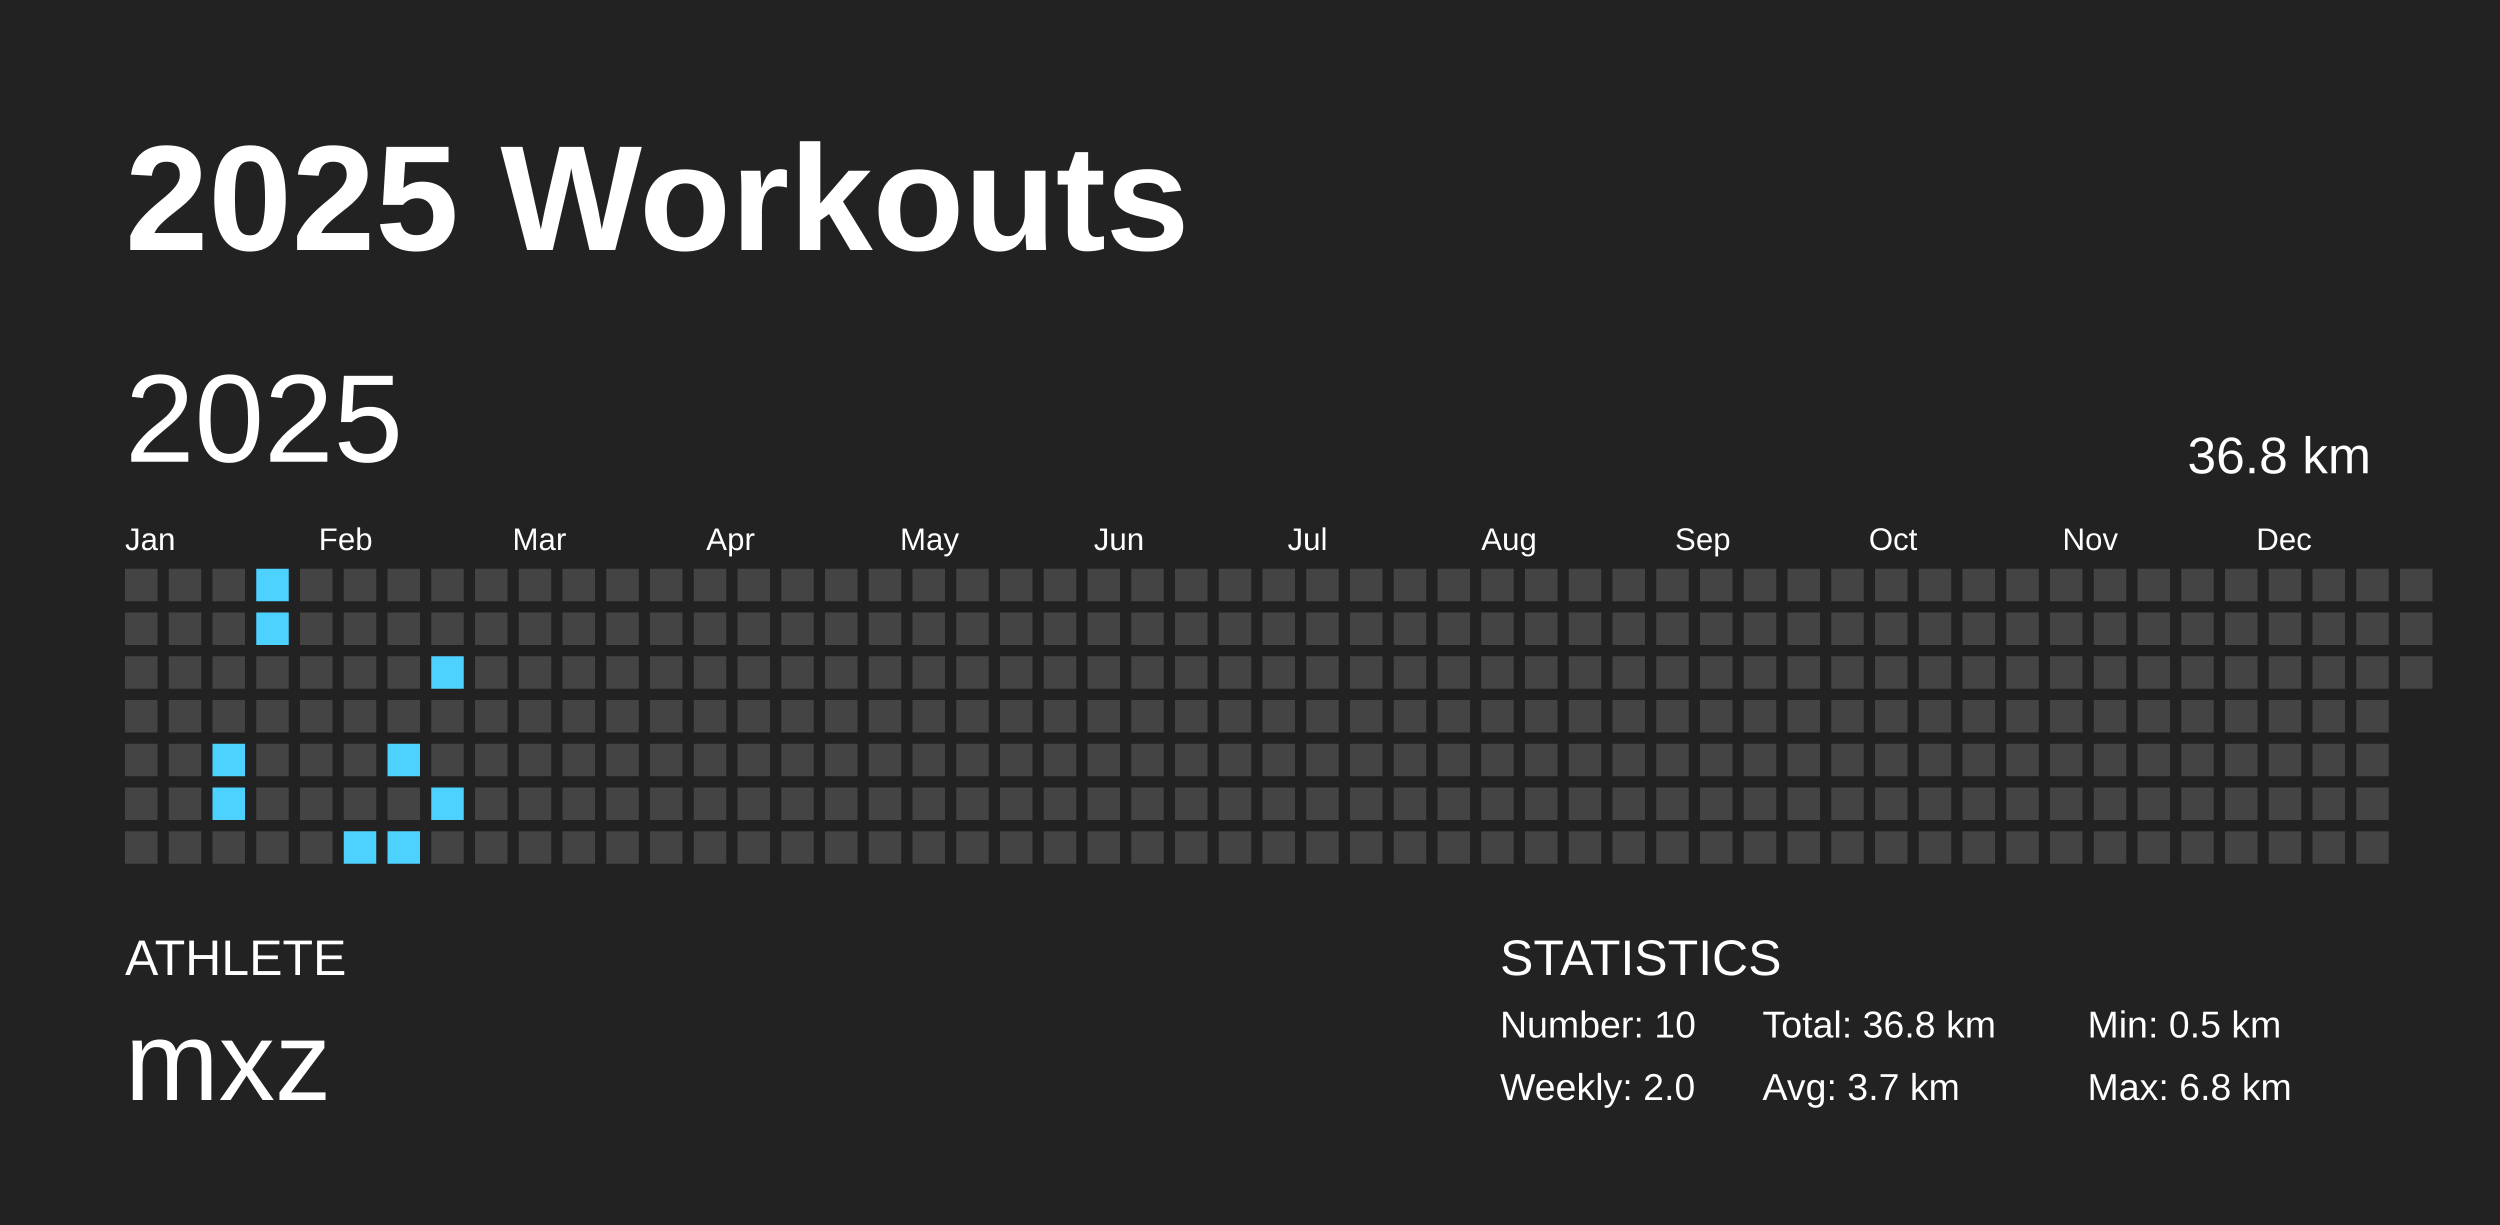
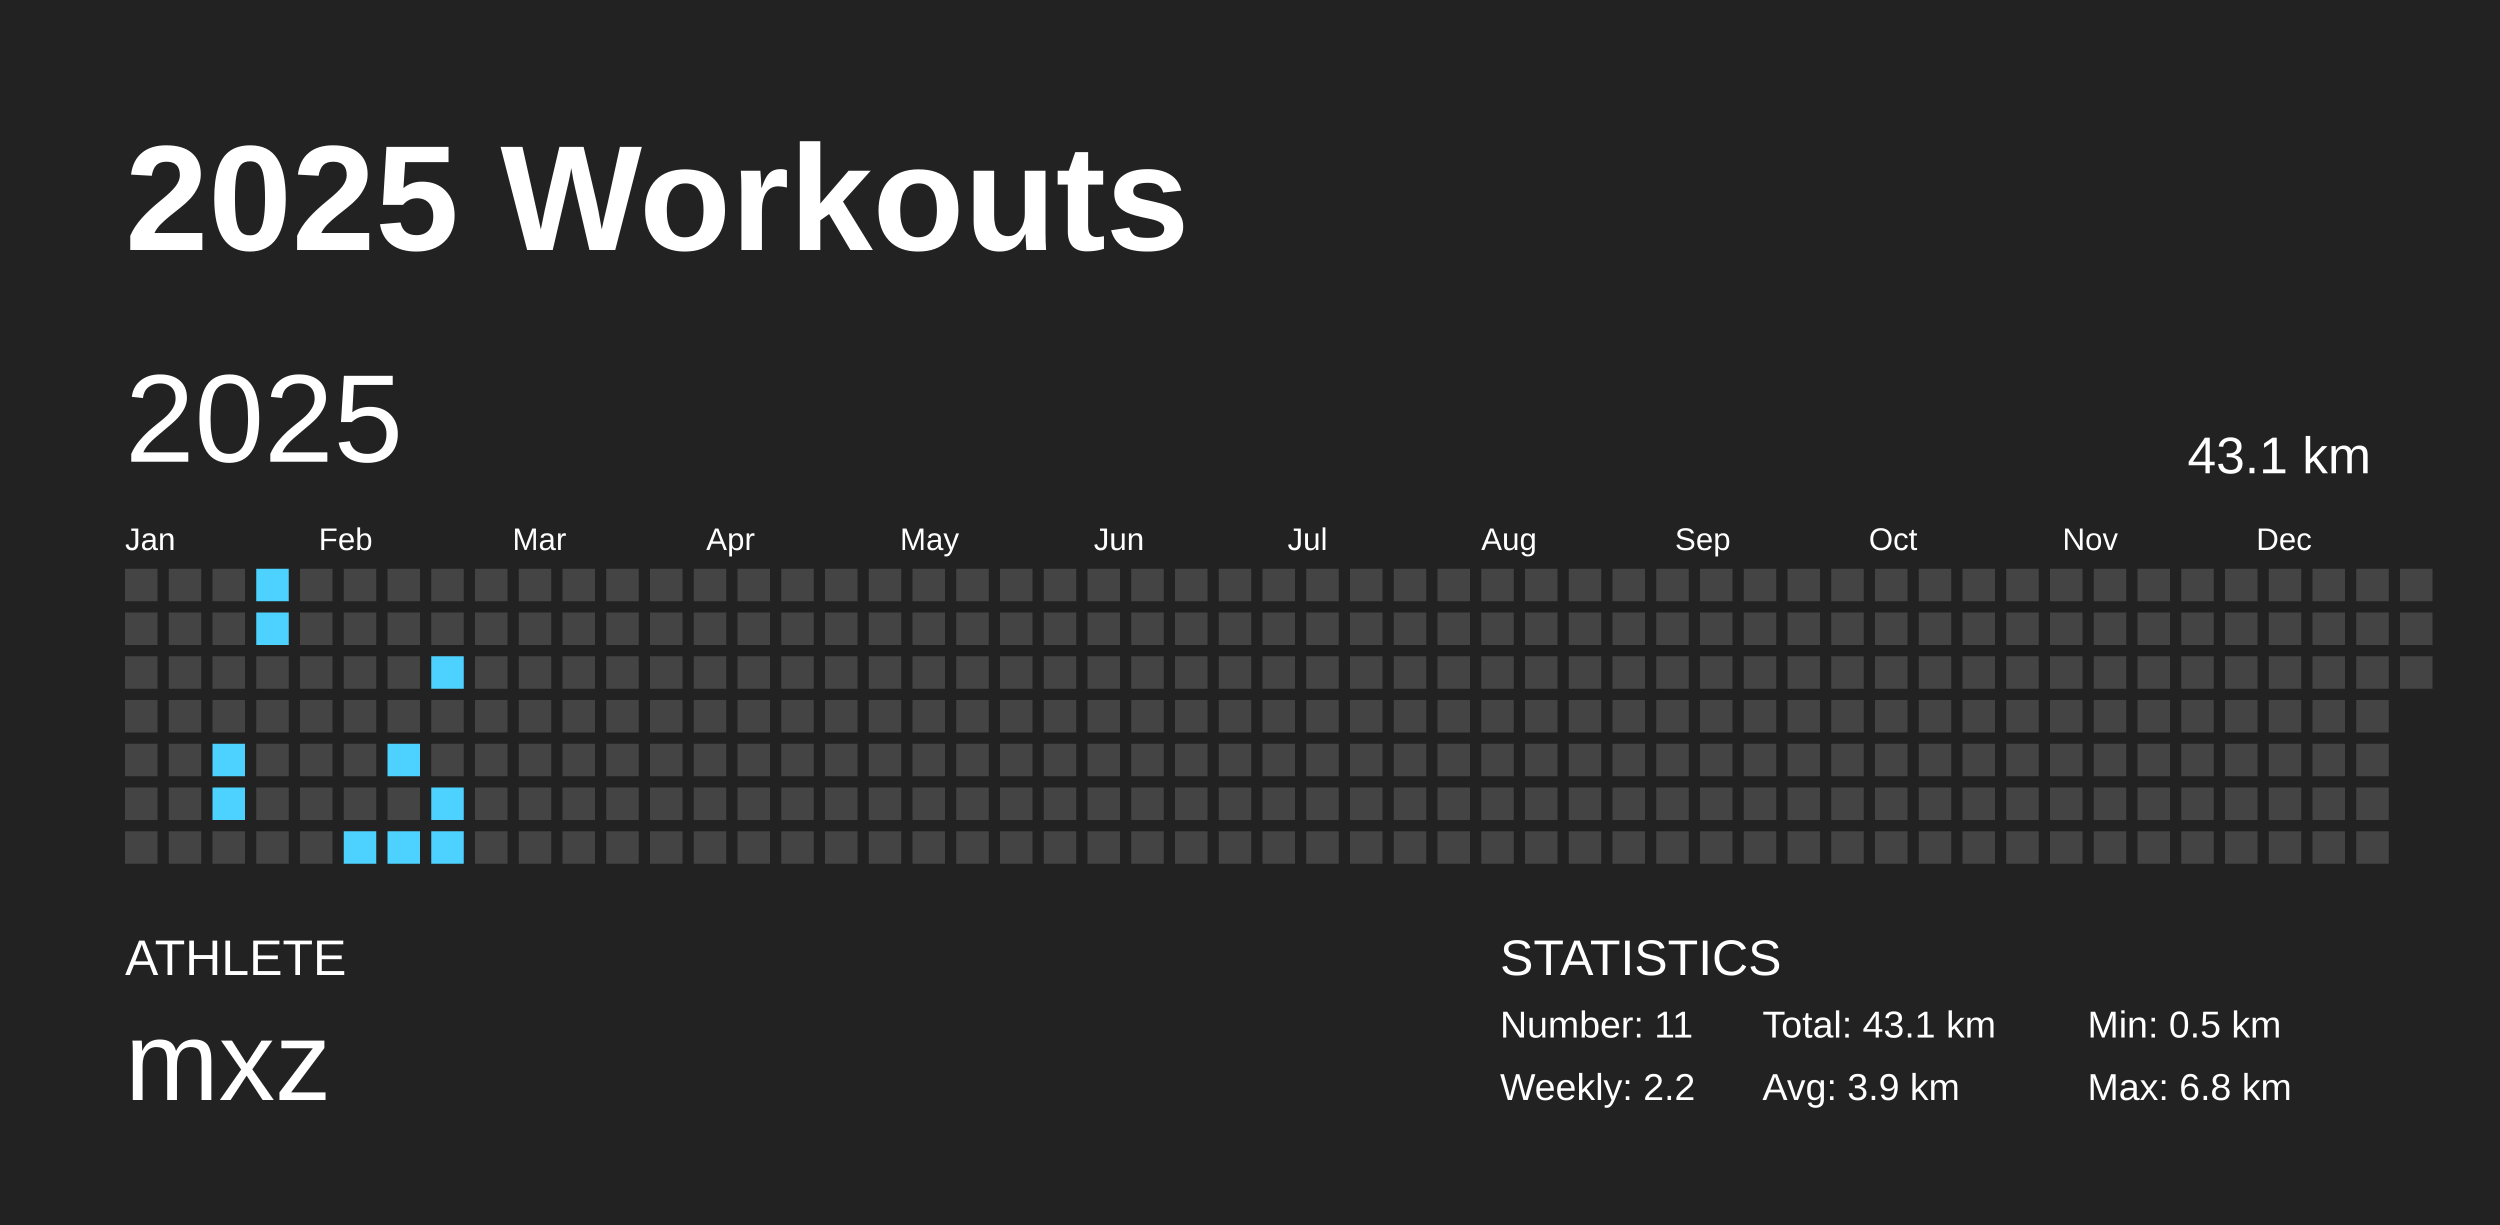
<svg xmlns="http://www.w3.org/2000/svg" baseProfile="full" height="98mm" version="1.1" viewBox="0,0,200,98" width="200mm">
  <defs />
  <rect fill="#222222" height="98" width="200" x="0" y="0" />
  <text fill="#FFFFFF" style="font-size:12px; font-family:Arial; font-weight:bold;" x="10" y="20">2025 Workouts</text>
  <text fill="#FFFFFF" style="font-size:4px; font-family:Arial" x="10" y="78">ATHLETE</text>
  <text fill="#FFFFFF" style="font-size:9px; font-family:Arial" x="10" y="88">mxz</text>
  <text fill="#FFFFFF" style="font-size:4px; font-family:Arial" x="120" y="78">STATISTICS</text>
-   <text fill="#FFFFFF" style="font-size:3px; font-family:Arial" x="120" y="83">Number: 10</text>
-   <text fill="#FFFFFF" style="font-size:3px; font-family:Arial" x="120" y="88">Weekly: 2.0</text>
-   <text fill="#FFFFFF" style="font-size:3px; font-family:Arial" x="141" y="83">Total: 36.8 km</text>
-   <text fill="#FFFFFF" style="font-size:3px; font-family:Arial" x="141" y="88">Avg: 3.7 km</text>
+   <text fill="#FFFFFF" style="font-size:3px; font-family:Arial" x="120" y="83">Number: 11</text>
+   <text fill="#FFFFFF" style="font-size:3px; font-family:Arial" x="120" y="88">Weekly: 2.2</text>
+   <text fill="#FFFFFF" style="font-size:3px; font-family:Arial" x="141" y="83">Total: 43.1 km</text>
+   <text fill="#FFFFFF" style="font-size:3px; font-family:Arial" x="141" y="88">Avg: 3.9 km</text>
  <text fill="#FFFFFF" style="font-size:3px; font-family:Arial" x="167" y="83">Min: 0.5 km</text>
  <text fill="#FFFFFF" style="font-size:3px; font-family:Arial" x="167" y="88">Max: 6.8 km</text>
  <text dominant-baseline="hanging" fill="#FFFFFF" style="font-size:10.0px; font-family:Arial;" x="10" y="30">2025</text>
-   <text dominant-baseline="hanging" fill="#FFFFFF" style="font-size:4.125px; font-family:Arial;" x="175" y="35">36.8 km</text>
+   <text dominant-baseline="hanging" fill="#FFFFFF" style="font-size:4.125px; font-family:Arial;" x="175" y="35">43.1 km</text>
  <text fill="#FFFFFF" style="font-size:2.5px; font-family:Arial" x="10.0" y="44">Jan</text>
  <text fill="#FFFFFF" style="font-size:2.5px; font-family:Arial" x="25.5" y="44">Feb</text>
  <text fill="#FFFFFF" style="font-size:2.5px; font-family:Arial" x="41.0" y="44">Mar</text>
  <text fill="#FFFFFF" style="font-size:2.5px; font-family:Arial" x="56.5" y="44">Apr</text>
  <text fill="#FFFFFF" style="font-size:2.5px; font-family:Arial" x="72.0" y="44">May</text>
  <text fill="#FFFFFF" style="font-size:2.5px; font-family:Arial" x="87.5" y="44">Jun</text>
  <text fill="#FFFFFF" style="font-size:2.5px; font-family:Arial" x="103.0" y="44">Jul</text>
  <text fill="#FFFFFF" style="font-size:2.5px; font-family:Arial" x="118.5" y="44">Aug</text>
  <text fill="#FFFFFF" style="font-size:2.5px; font-family:Arial" x="134.0" y="44">Sep</text>
  <text fill="#FFFFFF" style="font-size:2.5px; font-family:Arial" x="149.5" y="44">Oct</text>
  <text fill="#FFFFFF" style="font-size:2.5px; font-family:Arial" x="165.0" y="44">Nov</text>
  <text fill="#FFFFFF" style="font-size:2.5px; font-family:Arial" x="180.5" y="44">Dec</text>
  <rect fill="#444444" height="2.6" width="2.6" x="10.0" y="45.5" />
  <rect fill="#444444" height="2.6" width="2.6" x="10.0" y="49.0" />
  <rect fill="#444444" height="2.6" width="2.6" x="10.0" y="52.5" />
  <rect fill="#444444" height="2.6" width="2.6" x="10.0" y="56.0" />
  <rect fill="#444444" height="2.6" width="2.6" x="10.0" y="59.5" />
  <rect fill="#444444" height="2.6" width="2.6" x="10.0" y="63.0" />
  <rect fill="#444444" height="2.6" width="2.6" x="10.0" y="66.5" />
  <rect fill="#444444" height="2.6" width="2.6" x="13.5" y="45.5" />
  <rect fill="#444444" height="2.6" width="2.6" x="13.5" y="49.0" />
  <rect fill="#444444" height="2.6" width="2.6" x="13.5" y="52.5" />
  <rect fill="#444444" height="2.6" width="2.6" x="13.5" y="56.0" />
  <rect fill="#444444" height="2.6" width="2.6" x="13.5" y="59.5" />
  <rect fill="#444444" height="2.6" width="2.6" x="13.5" y="63.0" />
  <rect fill="#444444" height="2.6" width="2.6" x="13.5" y="66.5" />
  <rect fill="#444444" height="2.6" width="2.6" x="17.0" y="45.5" />
  <rect fill="#444444" height="2.6" width="2.6" x="17.0" y="49.0" />
  <rect fill="#444444" height="2.6" width="2.6" x="17.0" y="52.5" />
  <rect fill="#444444" height="2.6" width="2.6" x="17.0" y="56.0" />
  <rect fill="#4dd2ff" height="2.6" width="2.6" x="17.0" y="59.5" />
  <rect fill="#4dd2ff" height="2.6" width="2.6" x="17.0" y="63.0" />
  <rect fill="#444444" height="2.6" width="2.6" x="17.0" y="66.5" />
  <rect fill="#4dd2ff" height="2.6" width="2.6" x="20.5" y="45.5" />
  <rect fill="#4dd2ff" height="2.6" width="2.6" x="20.5" y="49.0" />
  <rect fill="#444444" height="2.6" width="2.6" x="20.5" y="52.5" />
  <rect fill="#444444" height="2.6" width="2.6" x="20.5" y="56.0" />
  <rect fill="#444444" height="2.6" width="2.6" x="20.5" y="59.5" />
  <rect fill="#444444" height="2.6" width="2.6" x="20.5" y="63.0" />
  <rect fill="#444444" height="2.6" width="2.6" x="20.5" y="66.5" />
  <rect fill="#444444" height="2.6" width="2.6" x="24.0" y="45.5" />
  <rect fill="#444444" height="2.6" width="2.6" x="24.0" y="49.0" />
  <rect fill="#444444" height="2.6" width="2.6" x="24.0" y="52.5" />
  <rect fill="#444444" height="2.6" width="2.6" x="24.0" y="56.0" />
  <rect fill="#444444" height="2.6" width="2.6" x="24.0" y="59.5" />
  <rect fill="#444444" height="2.6" width="2.6" x="24.0" y="63.0" />
  <rect fill="#444444" height="2.6" width="2.6" x="24.0" y="66.5" />
  <rect fill="#444444" height="2.6" width="2.6" x="27.5" y="45.5" />
  <rect fill="#444444" height="2.6" width="2.6" x="27.5" y="49.0" />
  <rect fill="#444444" height="2.6" width="2.6" x="27.5" y="52.5" />
  <rect fill="#444444" height="2.6" width="2.6" x="27.5" y="56.0" />
  <rect fill="#444444" height="2.6" width="2.6" x="27.5" y="59.5" />
  <rect fill="#444444" height="2.6" width="2.6" x="27.5" y="63.0" />
  <rect fill="#4dd2ff" height="2.6" width="2.6" x="27.5" y="66.5" />
  <rect fill="#444444" height="2.6" width="2.6" x="31.0" y="45.5" />
  <rect fill="#444444" height="2.6" width="2.6" x="31.0" y="49.0" />
  <rect fill="#444444" height="2.6" width="2.6" x="31.0" y="52.5" />
  <rect fill="#444444" height="2.6" width="2.6" x="31.0" y="56.0" />
  <rect fill="#4dd2ff" height="2.6" width="2.6" x="31.0" y="59.5" />
  <rect fill="#444444" height="2.6" width="2.6" x="31.0" y="63.0" />
  <rect fill="#4dd2ff" height="2.6" width="2.6" x="31.0" y="66.5" />
  <rect fill="#444444" height="2.6" width="2.6" x="34.5" y="45.5" />
  <rect fill="#444444" height="2.6" width="2.6" x="34.5" y="49.0" />
  <rect fill="#4dd2ff" height="2.6" width="2.6" x="34.5" y="52.5" />
  <rect fill="#444444" height="2.6" width="2.6" x="34.5" y="56.0" />
  <rect fill="#444444" height="2.6" width="2.6" x="34.5" y="59.5" />
  <rect fill="#4dd2ff" height="2.6" width="2.6" x="34.5" y="63.0" />
-   <rect fill="#444444" height="2.6" width="2.6" x="34.5" y="66.5" />
+   <rect fill="#4dd2ff" height="2.6" width="2.6" x="34.5" y="66.5" />
  <rect fill="#444444" height="2.6" width="2.6" x="38.0" y="45.5" />
  <rect fill="#444444" height="2.6" width="2.6" x="38.0" y="49.0" />
  <rect fill="#444444" height="2.6" width="2.6" x="38.0" y="52.5" />
  <rect fill="#444444" height="2.6" width="2.6" x="38.0" y="56.0" />
  <rect fill="#444444" height="2.6" width="2.6" x="38.0" y="59.5" />
  <rect fill="#444444" height="2.6" width="2.6" x="38.0" y="63.0" />
  <rect fill="#444444" height="2.6" width="2.6" x="38.0" y="66.5" />
  <rect fill="#444444" height="2.6" width="2.6" x="41.5" y="45.5" />
  <rect fill="#444444" height="2.6" width="2.6" x="41.5" y="49.0" />
  <rect fill="#444444" height="2.6" width="2.6" x="41.5" y="52.5" />
  <rect fill="#444444" height="2.6" width="2.6" x="41.5" y="56.0" />
  <rect fill="#444444" height="2.6" width="2.6" x="41.5" y="59.5" />
  <rect fill="#444444" height="2.6" width="2.6" x="41.5" y="63.0" />
  <rect fill="#444444" height="2.6" width="2.6" x="41.5" y="66.5" />
  <rect fill="#444444" height="2.6" width="2.6" x="45.0" y="45.5" />
  <rect fill="#444444" height="2.6" width="2.6" x="45.0" y="49.0" />
  <rect fill="#444444" height="2.6" width="2.6" x="45.0" y="52.5" />
  <rect fill="#444444" height="2.6" width="2.6" x="45.0" y="56.0" />
  <rect fill="#444444" height="2.6" width="2.6" x="45.0" y="59.5" />
  <rect fill="#444444" height="2.6" width="2.6" x="45.0" y="63.0" />
  <rect fill="#444444" height="2.6" width="2.6" x="45.0" y="66.5" />
  <rect fill="#444444" height="2.6" width="2.6" x="48.5" y="45.5" />
  <rect fill="#444444" height="2.6" width="2.6" x="48.5" y="49.0" />
  <rect fill="#444444" height="2.6" width="2.6" x="48.5" y="52.5" />
  <rect fill="#444444" height="2.6" width="2.6" x="48.5" y="56.0" />
  <rect fill="#444444" height="2.6" width="2.6" x="48.5" y="59.5" />
  <rect fill="#444444" height="2.6" width="2.6" x="48.5" y="63.0" />
  <rect fill="#444444" height="2.6" width="2.6" x="48.5" y="66.5" />
  <rect fill="#444444" height="2.6" width="2.6" x="52.0" y="45.5" />
  <rect fill="#444444" height="2.6" width="2.6" x="52.0" y="49.0" />
  <rect fill="#444444" height="2.6" width="2.6" x="52.0" y="52.5" />
  <rect fill="#444444" height="2.6" width="2.6" x="52.0" y="56.0" />
  <rect fill="#444444" height="2.6" width="2.6" x="52.0" y="59.5" />
  <rect fill="#444444" height="2.6" width="2.6" x="52.0" y="63.0" />
  <rect fill="#444444" height="2.6" width="2.6" x="52.0" y="66.5" />
  <rect fill="#444444" height="2.6" width="2.6" x="55.5" y="45.5" />
  <rect fill="#444444" height="2.6" width="2.6" x="55.5" y="49.0" />
  <rect fill="#444444" height="2.6" width="2.6" x="55.5" y="52.5" />
  <rect fill="#444444" height="2.6" width="2.6" x="55.5" y="56.0" />
  <rect fill="#444444" height="2.6" width="2.6" x="55.5" y="59.5" />
  <rect fill="#444444" height="2.6" width="2.6" x="55.5" y="63.0" />
  <rect fill="#444444" height="2.6" width="2.6" x="55.5" y="66.5" />
  <rect fill="#444444" height="2.6" width="2.6" x="59.0" y="45.5" />
  <rect fill="#444444" height="2.6" width="2.6" x="59.0" y="49.0" />
  <rect fill="#444444" height="2.6" width="2.6" x="59.0" y="52.5" />
  <rect fill="#444444" height="2.6" width="2.6" x="59.0" y="56.0" />
  <rect fill="#444444" height="2.6" width="2.6" x="59.0" y="59.5" />
  <rect fill="#444444" height="2.6" width="2.6" x="59.0" y="63.0" />
  <rect fill="#444444" height="2.6" width="2.6" x="59.0" y="66.5" />
  <rect fill="#444444" height="2.6" width="2.6" x="62.5" y="45.5" />
  <rect fill="#444444" height="2.6" width="2.6" x="62.5" y="49.0" />
  <rect fill="#444444" height="2.6" width="2.6" x="62.5" y="52.5" />
  <rect fill="#444444" height="2.6" width="2.6" x="62.5" y="56.0" />
  <rect fill="#444444" height="2.6" width="2.6" x="62.5" y="59.5" />
  <rect fill="#444444" height="2.6" width="2.6" x="62.5" y="63.0" />
  <rect fill="#444444" height="2.6" width="2.6" x="62.5" y="66.5" />
  <rect fill="#444444" height="2.6" width="2.6" x="66.0" y="45.5" />
  <rect fill="#444444" height="2.6" width="2.6" x="66.0" y="49.0" />
  <rect fill="#444444" height="2.6" width="2.6" x="66.0" y="52.5" />
  <rect fill="#444444" height="2.6" width="2.6" x="66.0" y="56.0" />
  <rect fill="#444444" height="2.6" width="2.6" x="66.0" y="59.5" />
  <rect fill="#444444" height="2.6" width="2.6" x="66.0" y="63.0" />
  <rect fill="#444444" height="2.6" width="2.6" x="66.0" y="66.5" />
  <rect fill="#444444" height="2.6" width="2.6" x="69.5" y="45.5" />
  <rect fill="#444444" height="2.6" width="2.6" x="69.5" y="49.0" />
  <rect fill="#444444" height="2.6" width="2.6" x="69.5" y="52.5" />
  <rect fill="#444444" height="2.6" width="2.6" x="69.5" y="56.0" />
  <rect fill="#444444" height="2.6" width="2.6" x="69.5" y="59.5" />
  <rect fill="#444444" height="2.6" width="2.6" x="69.5" y="63.0" />
  <rect fill="#444444" height="2.6" width="2.6" x="69.5" y="66.5" />
  <rect fill="#444444" height="2.6" width="2.6" x="73.0" y="45.5" />
  <rect fill="#444444" height="2.6" width="2.6" x="73.0" y="49.0" />
  <rect fill="#444444" height="2.6" width="2.6" x="73.0" y="52.5" />
  <rect fill="#444444" height="2.6" width="2.6" x="73.0" y="56.0" />
  <rect fill="#444444" height="2.6" width="2.6" x="73.0" y="59.5" />
  <rect fill="#444444" height="2.6" width="2.6" x="73.0" y="63.0" />
  <rect fill="#444444" height="2.6" width="2.6" x="73.0" y="66.5" />
  <rect fill="#444444" height="2.6" width="2.6" x="76.5" y="45.5" />
  <rect fill="#444444" height="2.6" width="2.6" x="76.5" y="49.0" />
  <rect fill="#444444" height="2.6" width="2.6" x="76.5" y="52.5" />
  <rect fill="#444444" height="2.6" width="2.6" x="76.5" y="56.0" />
  <rect fill="#444444" height="2.6" width="2.6" x="76.5" y="59.5" />
  <rect fill="#444444" height="2.6" width="2.6" x="76.5" y="63.0" />
  <rect fill="#444444" height="2.6" width="2.6" x="76.5" y="66.5" />
  <rect fill="#444444" height="2.6" width="2.6" x="80.0" y="45.5" />
  <rect fill="#444444" height="2.6" width="2.6" x="80.0" y="49.0" />
  <rect fill="#444444" height="2.6" width="2.6" x="80.0" y="52.5" />
  <rect fill="#444444" height="2.6" width="2.6" x="80.0" y="56.0" />
  <rect fill="#444444" height="2.6" width="2.6" x="80.0" y="59.5" />
  <rect fill="#444444" height="2.6" width="2.6" x="80.0" y="63.0" />
  <rect fill="#444444" height="2.6" width="2.6" x="80.0" y="66.5" />
  <rect fill="#444444" height="2.6" width="2.6" x="83.5" y="45.5" />
  <rect fill="#444444" height="2.6" width="2.6" x="83.5" y="49.0" />
  <rect fill="#444444" height="2.6" width="2.6" x="83.5" y="52.5" />
  <rect fill="#444444" height="2.6" width="2.6" x="83.5" y="56.0" />
  <rect fill="#444444" height="2.6" width="2.6" x="83.5" y="59.5" />
  <rect fill="#444444" height="2.6" width="2.6" x="83.5" y="63.0" />
  <rect fill="#444444" height="2.6" width="2.6" x="83.5" y="66.5" />
  <rect fill="#444444" height="2.6" width="2.6" x="87.0" y="45.5" />
  <rect fill="#444444" height="2.6" width="2.6" x="87.0" y="49.0" />
  <rect fill="#444444" height="2.6" width="2.6" x="87.0" y="52.5" />
  <rect fill="#444444" height="2.6" width="2.6" x="87.0" y="56.0" />
  <rect fill="#444444" height="2.6" width="2.6" x="87.0" y="59.5" />
  <rect fill="#444444" height="2.6" width="2.6" x="87.0" y="63.0" />
  <rect fill="#444444" height="2.6" width="2.6" x="87.0" y="66.5" />
  <rect fill="#444444" height="2.6" width="2.6" x="90.5" y="45.5" />
  <rect fill="#444444" height="2.6" width="2.6" x="90.5" y="49.0" />
  <rect fill="#444444" height="2.6" width="2.6" x="90.5" y="52.5" />
  <rect fill="#444444" height="2.6" width="2.6" x="90.5" y="56.0" />
  <rect fill="#444444" height="2.6" width="2.6" x="90.5" y="59.5" />
  <rect fill="#444444" height="2.6" width="2.6" x="90.5" y="63.0" />
  <rect fill="#444444" height="2.6" width="2.6" x="90.5" y="66.5" />
  <rect fill="#444444" height="2.6" width="2.6" x="94.0" y="45.5" />
  <rect fill="#444444" height="2.6" width="2.6" x="94.0" y="49.0" />
  <rect fill="#444444" height="2.6" width="2.6" x="94.0" y="52.5" />
  <rect fill="#444444" height="2.6" width="2.6" x="94.0" y="56.0" />
  <rect fill="#444444" height="2.6" width="2.6" x="94.0" y="59.5" />
  <rect fill="#444444" height="2.6" width="2.6" x="94.0" y="63.0" />
  <rect fill="#444444" height="2.6" width="2.6" x="94.0" y="66.5" />
  <rect fill="#444444" height="2.6" width="2.6" x="97.5" y="45.5" />
  <rect fill="#444444" height="2.6" width="2.6" x="97.5" y="49.0" />
  <rect fill="#444444" height="2.6" width="2.6" x="97.5" y="52.5" />
  <rect fill="#444444" height="2.6" width="2.6" x="97.5" y="56.0" />
  <rect fill="#444444" height="2.6" width="2.6" x="97.5" y="59.5" />
  <rect fill="#444444" height="2.6" width="2.6" x="97.5" y="63.0" />
  <rect fill="#444444" height="2.6" width="2.6" x="97.5" y="66.5" />
  <rect fill="#444444" height="2.6" width="2.6" x="101.0" y="45.5" />
  <rect fill="#444444" height="2.6" width="2.6" x="101.0" y="49.0" />
  <rect fill="#444444" height="2.6" width="2.6" x="101.0" y="52.5" />
  <rect fill="#444444" height="2.6" width="2.6" x="101.0" y="56.0" />
  <rect fill="#444444" height="2.6" width="2.6" x="101.0" y="59.5" />
  <rect fill="#444444" height="2.6" width="2.6" x="101.0" y="63.0" />
  <rect fill="#444444" height="2.6" width="2.6" x="101.0" y="66.5" />
  <rect fill="#444444" height="2.6" width="2.6" x="104.5" y="45.5" />
  <rect fill="#444444" height="2.6" width="2.6" x="104.5" y="49.0" />
  <rect fill="#444444" height="2.6" width="2.6" x="104.5" y="52.5" />
  <rect fill="#444444" height="2.6" width="2.6" x="104.5" y="56.0" />
  <rect fill="#444444" height="2.6" width="2.6" x="104.5" y="59.5" />
  <rect fill="#444444" height="2.6" width="2.6" x="104.5" y="63.0" />
  <rect fill="#444444" height="2.6" width="2.6" x="104.5" y="66.5" />
  <rect fill="#444444" height="2.6" width="2.6" x="108.0" y="45.5" />
  <rect fill="#444444" height="2.6" width="2.6" x="108.0" y="49.0" />
  <rect fill="#444444" height="2.6" width="2.6" x="108.0" y="52.5" />
  <rect fill="#444444" height="2.6" width="2.6" x="108.0" y="56.0" />
  <rect fill="#444444" height="2.6" width="2.6" x="108.0" y="59.5" />
  <rect fill="#444444" height="2.6" width="2.6" x="108.0" y="63.0" />
  <rect fill="#444444" height="2.6" width="2.6" x="108.0" y="66.5" />
  <rect fill="#444444" height="2.6" width="2.6" x="111.5" y="45.5" />
  <rect fill="#444444" height="2.6" width="2.6" x="111.5" y="49.0" />
  <rect fill="#444444" height="2.6" width="2.6" x="111.5" y="52.5" />
  <rect fill="#444444" height="2.6" width="2.6" x="111.5" y="56.0" />
  <rect fill="#444444" height="2.6" width="2.6" x="111.5" y="59.5" />
  <rect fill="#444444" height="2.6" width="2.6" x="111.5" y="63.0" />
  <rect fill="#444444" height="2.6" width="2.6" x="111.5" y="66.5" />
  <rect fill="#444444" height="2.6" width="2.6" x="115.0" y="45.5" />
  <rect fill="#444444" height="2.6" width="2.6" x="115.0" y="49.0" />
  <rect fill="#444444" height="2.6" width="2.6" x="115.0" y="52.5" />
  <rect fill="#444444" height="2.6" width="2.6" x="115.0" y="56.0" />
  <rect fill="#444444" height="2.6" width="2.6" x="115.0" y="59.5" />
  <rect fill="#444444" height="2.6" width="2.6" x="115.0" y="63.0" />
  <rect fill="#444444" height="2.6" width="2.6" x="115.0" y="66.5" />
  <rect fill="#444444" height="2.6" width="2.6" x="118.5" y="45.5" />
  <rect fill="#444444" height="2.6" width="2.6" x="118.5" y="49.0" />
  <rect fill="#444444" height="2.6" width="2.6" x="118.5" y="52.5" />
  <rect fill="#444444" height="2.6" width="2.6" x="118.5" y="56.0" />
  <rect fill="#444444" height="2.6" width="2.6" x="118.5" y="59.5" />
  <rect fill="#444444" height="2.6" width="2.6" x="118.5" y="63.0" />
  <rect fill="#444444" height="2.6" width="2.6" x="118.5" y="66.5" />
  <rect fill="#444444" height="2.6" width="2.6" x="122.0" y="45.5" />
  <rect fill="#444444" height="2.6" width="2.6" x="122.0" y="49.0" />
  <rect fill="#444444" height="2.6" width="2.6" x="122.0" y="52.5" />
  <rect fill="#444444" height="2.6" width="2.6" x="122.0" y="56.0" />
  <rect fill="#444444" height="2.6" width="2.6" x="122.0" y="59.5" />
  <rect fill="#444444" height="2.6" width="2.6" x="122.0" y="63.0" />
  <rect fill="#444444" height="2.6" width="2.6" x="122.0" y="66.5" />
  <rect fill="#444444" height="2.6" width="2.6" x="125.5" y="45.5" />
  <rect fill="#444444" height="2.6" width="2.6" x="125.5" y="49.0" />
  <rect fill="#444444" height="2.6" width="2.6" x="125.5" y="52.5" />
  <rect fill="#444444" height="2.6" width="2.6" x="125.5" y="56.0" />
  <rect fill="#444444" height="2.6" width="2.6" x="125.5" y="59.5" />
  <rect fill="#444444" height="2.6" width="2.6" x="125.5" y="63.0" />
  <rect fill="#444444" height="2.6" width="2.6" x="125.5" y="66.5" />
  <rect fill="#444444" height="2.6" width="2.6" x="129.0" y="45.5" />
  <rect fill="#444444" height="2.6" width="2.6" x="129.0" y="49.0" />
  <rect fill="#444444" height="2.6" width="2.6" x="129.0" y="52.5" />
  <rect fill="#444444" height="2.6" width="2.6" x="129.0" y="56.0" />
  <rect fill="#444444" height="2.6" width="2.6" x="129.0" y="59.5" />
  <rect fill="#444444" height="2.6" width="2.6" x="129.0" y="63.0" />
  <rect fill="#444444" height="2.6" width="2.6" x="129.0" y="66.5" />
  <rect fill="#444444" height="2.6" width="2.6" x="132.5" y="45.5" />
  <rect fill="#444444" height="2.6" width="2.6" x="132.5" y="49.0" />
  <rect fill="#444444" height="2.6" width="2.6" x="132.5" y="52.5" />
  <rect fill="#444444" height="2.6" width="2.6" x="132.5" y="56.0" />
  <rect fill="#444444" height="2.6" width="2.6" x="132.5" y="59.5" />
  <rect fill="#444444" height="2.6" width="2.6" x="132.5" y="63.0" />
  <rect fill="#444444" height="2.6" width="2.6" x="132.5" y="66.5" />
  <rect fill="#444444" height="2.6" width="2.6" x="136.0" y="45.5" />
  <rect fill="#444444" height="2.6" width="2.6" x="136.0" y="49.0" />
  <rect fill="#444444" height="2.6" width="2.6" x="136.0" y="52.5" />
  <rect fill="#444444" height="2.6" width="2.6" x="136.0" y="56.0" />
  <rect fill="#444444" height="2.6" width="2.6" x="136.0" y="59.5" />
  <rect fill="#444444" height="2.6" width="2.6" x="136.0" y="63.0" />
  <rect fill="#444444" height="2.6" width="2.6" x="136.0" y="66.5" />
  <rect fill="#444444" height="2.6" width="2.6" x="139.5" y="45.5" />
  <rect fill="#444444" height="2.6" width="2.6" x="139.5" y="49.0" />
  <rect fill="#444444" height="2.6" width="2.6" x="139.5" y="52.5" />
  <rect fill="#444444" height="2.6" width="2.6" x="139.5" y="56.0" />
  <rect fill="#444444" height="2.6" width="2.6" x="139.5" y="59.5" />
  <rect fill="#444444" height="2.6" width="2.6" x="139.5" y="63.0" />
  <rect fill="#444444" height="2.6" width="2.6" x="139.5" y="66.5" />
  <rect fill="#444444" height="2.6" width="2.6" x="143.0" y="45.5" />
  <rect fill="#444444" height="2.6" width="2.6" x="143.0" y="49.0" />
  <rect fill="#444444" height="2.6" width="2.6" x="143.0" y="52.5" />
  <rect fill="#444444" height="2.6" width="2.6" x="143.0" y="56.0" />
  <rect fill="#444444" height="2.6" width="2.6" x="143.0" y="59.5" />
  <rect fill="#444444" height="2.6" width="2.6" x="143.0" y="63.0" />
  <rect fill="#444444" height="2.6" width="2.6" x="143.0" y="66.5" />
  <rect fill="#444444" height="2.6" width="2.6" x="146.5" y="45.5" />
  <rect fill="#444444" height="2.6" width="2.6" x="146.5" y="49.0" />
  <rect fill="#444444" height="2.6" width="2.6" x="146.5" y="52.5" />
  <rect fill="#444444" height="2.6" width="2.6" x="146.5" y="56.0" />
  <rect fill="#444444" height="2.6" width="2.6" x="146.5" y="59.5" />
  <rect fill="#444444" height="2.6" width="2.6" x="146.5" y="63.0" />
  <rect fill="#444444" height="2.6" width="2.6" x="146.5" y="66.5" />
  <rect fill="#444444" height="2.6" width="2.6" x="150.0" y="45.5" />
  <rect fill="#444444" height="2.6" width="2.6" x="150.0" y="49.0" />
  <rect fill="#444444" height="2.6" width="2.6" x="150.0" y="52.5" />
  <rect fill="#444444" height="2.6" width="2.6" x="150.0" y="56.0" />
  <rect fill="#444444" height="2.6" width="2.6" x="150.0" y="59.5" />
  <rect fill="#444444" height="2.6" width="2.6" x="150.0" y="63.0" />
  <rect fill="#444444" height="2.6" width="2.6" x="150.0" y="66.5" />
  <rect fill="#444444" height="2.6" width="2.6" x="153.5" y="45.5" />
  <rect fill="#444444" height="2.6" width="2.6" x="153.5" y="49.0" />
  <rect fill="#444444" height="2.6" width="2.6" x="153.5" y="52.5" />
  <rect fill="#444444" height="2.6" width="2.6" x="153.5" y="56.0" />
  <rect fill="#444444" height="2.6" width="2.6" x="153.5" y="59.5" />
  <rect fill="#444444" height="2.6" width="2.6" x="153.5" y="63.0" />
  <rect fill="#444444" height="2.6" width="2.6" x="153.5" y="66.5" />
  <rect fill="#444444" height="2.6" width="2.6" x="157.0" y="45.5" />
  <rect fill="#444444" height="2.6" width="2.6" x="157.0" y="49.0" />
  <rect fill="#444444" height="2.6" width="2.6" x="157.0" y="52.5" />
  <rect fill="#444444" height="2.6" width="2.6" x="157.0" y="56.0" />
  <rect fill="#444444" height="2.6" width="2.6" x="157.0" y="59.5" />
  <rect fill="#444444" height="2.6" width="2.6" x="157.0" y="63.0" />
  <rect fill="#444444" height="2.6" width="2.6" x="157.0" y="66.5" />
  <rect fill="#444444" height="2.6" width="2.6" x="160.5" y="45.5" />
  <rect fill="#444444" height="2.6" width="2.6" x="160.5" y="49.0" />
  <rect fill="#444444" height="2.6" width="2.6" x="160.5" y="52.5" />
  <rect fill="#444444" height="2.6" width="2.6" x="160.5" y="56.0" />
  <rect fill="#444444" height="2.6" width="2.6" x="160.5" y="59.5" />
  <rect fill="#444444" height="2.6" width="2.6" x="160.5" y="63.0" />
  <rect fill="#444444" height="2.6" width="2.6" x="160.5" y="66.5" />
  <rect fill="#444444" height="2.6" width="2.6" x="164.0" y="45.5" />
  <rect fill="#444444" height="2.6" width="2.6" x="164.0" y="49.0" />
  <rect fill="#444444" height="2.6" width="2.6" x="164.0" y="52.5" />
  <rect fill="#444444" height="2.6" width="2.6" x="164.0" y="56.0" />
  <rect fill="#444444" height="2.6" width="2.6" x="164.0" y="59.5" />
  <rect fill="#444444" height="2.6" width="2.6" x="164.0" y="63.0" />
  <rect fill="#444444" height="2.6" width="2.6" x="164.0" y="66.5" />
  <rect fill="#444444" height="2.6" width="2.6" x="167.5" y="45.5" />
  <rect fill="#444444" height="2.6" width="2.6" x="167.5" y="49.0" />
  <rect fill="#444444" height="2.6" width="2.6" x="167.5" y="52.5" />
  <rect fill="#444444" height="2.6" width="2.6" x="167.5" y="56.0" />
  <rect fill="#444444" height="2.6" width="2.6" x="167.5" y="59.5" />
  <rect fill="#444444" height="2.6" width="2.6" x="167.5" y="63.0" />
  <rect fill="#444444" height="2.6" width="2.6" x="167.5" y="66.5" />
  <rect fill="#444444" height="2.6" width="2.6" x="171.0" y="45.5" />
  <rect fill="#444444" height="2.6" width="2.6" x="171.0" y="49.0" />
  <rect fill="#444444" height="2.6" width="2.6" x="171.0" y="52.5" />
  <rect fill="#444444" height="2.6" width="2.6" x="171.0" y="56.0" />
  <rect fill="#444444" height="2.6" width="2.6" x="171.0" y="59.5" />
  <rect fill="#444444" height="2.6" width="2.6" x="171.0" y="63.0" />
  <rect fill="#444444" height="2.6" width="2.6" x="171.0" y="66.5" />
  <rect fill="#444444" height="2.6" width="2.6" x="174.5" y="45.5" />
  <rect fill="#444444" height="2.6" width="2.6" x="174.5" y="49.0" />
  <rect fill="#444444" height="2.6" width="2.6" x="174.5" y="52.5" />
  <rect fill="#444444" height="2.6" width="2.6" x="174.5" y="56.0" />
  <rect fill="#444444" height="2.6" width="2.6" x="174.5" y="59.5" />
  <rect fill="#444444" height="2.6" width="2.6" x="174.5" y="63.0" />
  <rect fill="#444444" height="2.6" width="2.6" x="174.5" y="66.5" />
  <rect fill="#444444" height="2.6" width="2.6" x="178.0" y="45.5" />
  <rect fill="#444444" height="2.6" width="2.6" x="178.0" y="49.0" />
  <rect fill="#444444" height="2.6" width="2.6" x="178.0" y="52.5" />
  <rect fill="#444444" height="2.6" width="2.6" x="178.0" y="56.0" />
  <rect fill="#444444" height="2.6" width="2.6" x="178.0" y="59.5" />
  <rect fill="#444444" height="2.6" width="2.6" x="178.0" y="63.0" />
  <rect fill="#444444" height="2.6" width="2.6" x="178.0" y="66.5" />
  <rect fill="#444444" height="2.6" width="2.6" x="181.5" y="45.5" />
  <rect fill="#444444" height="2.6" width="2.6" x="181.5" y="49.0" />
  <rect fill="#444444" height="2.6" width="2.6" x="181.5" y="52.5" />
  <rect fill="#444444" height="2.6" width="2.6" x="181.5" y="56.0" />
  <rect fill="#444444" height="2.6" width="2.6" x="181.5" y="59.5" />
  <rect fill="#444444" height="2.6" width="2.6" x="181.5" y="63.0" />
  <rect fill="#444444" height="2.6" width="2.6" x="181.5" y="66.5" />
  <rect fill="#444444" height="2.6" width="2.6" x="185.0" y="45.5" />
  <rect fill="#444444" height="2.6" width="2.6" x="185.0" y="49.0" />
  <rect fill="#444444" height="2.6" width="2.6" x="185.0" y="52.5" />
  <rect fill="#444444" height="2.6" width="2.6" x="185.0" y="56.0" />
  <rect fill="#444444" height="2.6" width="2.6" x="185.0" y="59.5" />
  <rect fill="#444444" height="2.6" width="2.6" x="185.0" y="63.0" />
  <rect fill="#444444" height="2.6" width="2.6" x="185.0" y="66.5" />
  <rect fill="#444444" height="2.6" width="2.6" x="188.5" y="45.5" />
  <rect fill="#444444" height="2.6" width="2.6" x="188.5" y="49.0" />
  <rect fill="#444444" height="2.6" width="2.6" x="188.5" y="52.5" />
  <rect fill="#444444" height="2.6" width="2.6" x="188.5" y="56.0" />
  <rect fill="#444444" height="2.6" width="2.6" x="188.5" y="59.5" />
  <rect fill="#444444" height="2.6" width="2.6" x="188.5" y="63.0" />
  <rect fill="#444444" height="2.6" width="2.6" x="188.5" y="66.5" />
  <rect fill="#444444" height="2.6" width="2.6" x="192.0" y="45.5" />
  <rect fill="#444444" height="2.6" width="2.6" x="192.0" y="49.0" />
  <rect fill="#444444" height="2.6" width="2.6" x="192.0" y="52.5" />
</svg>
